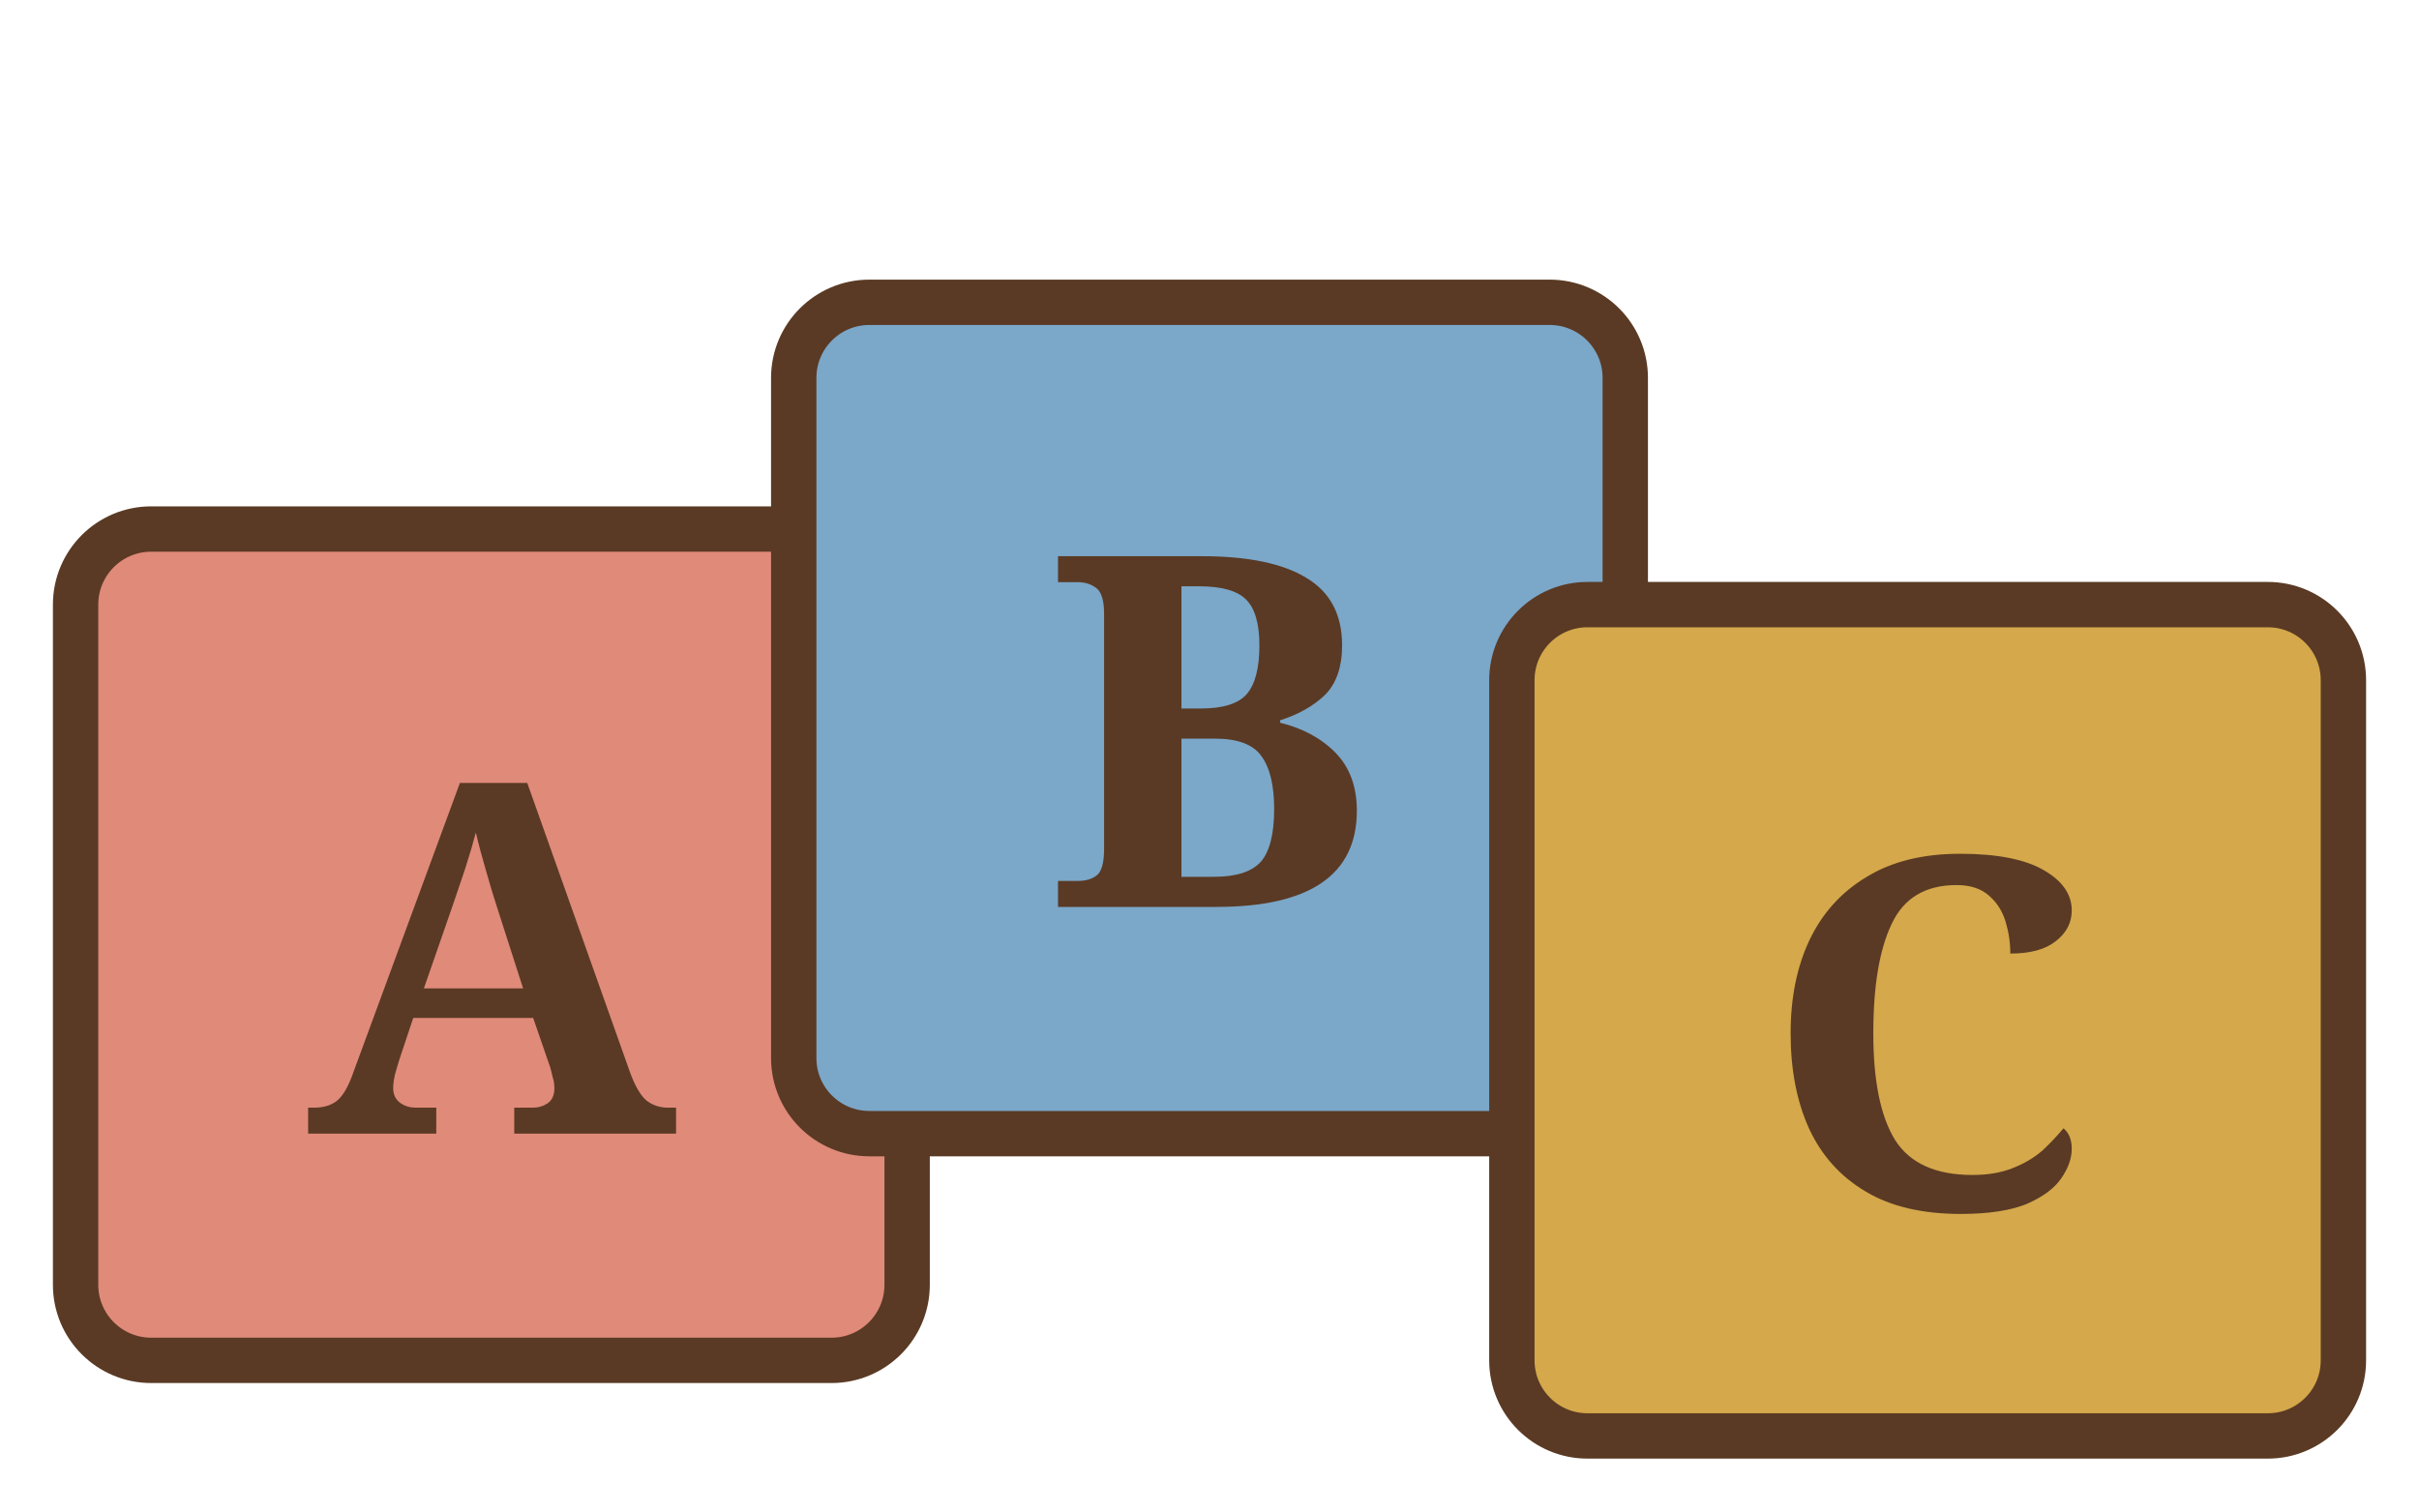
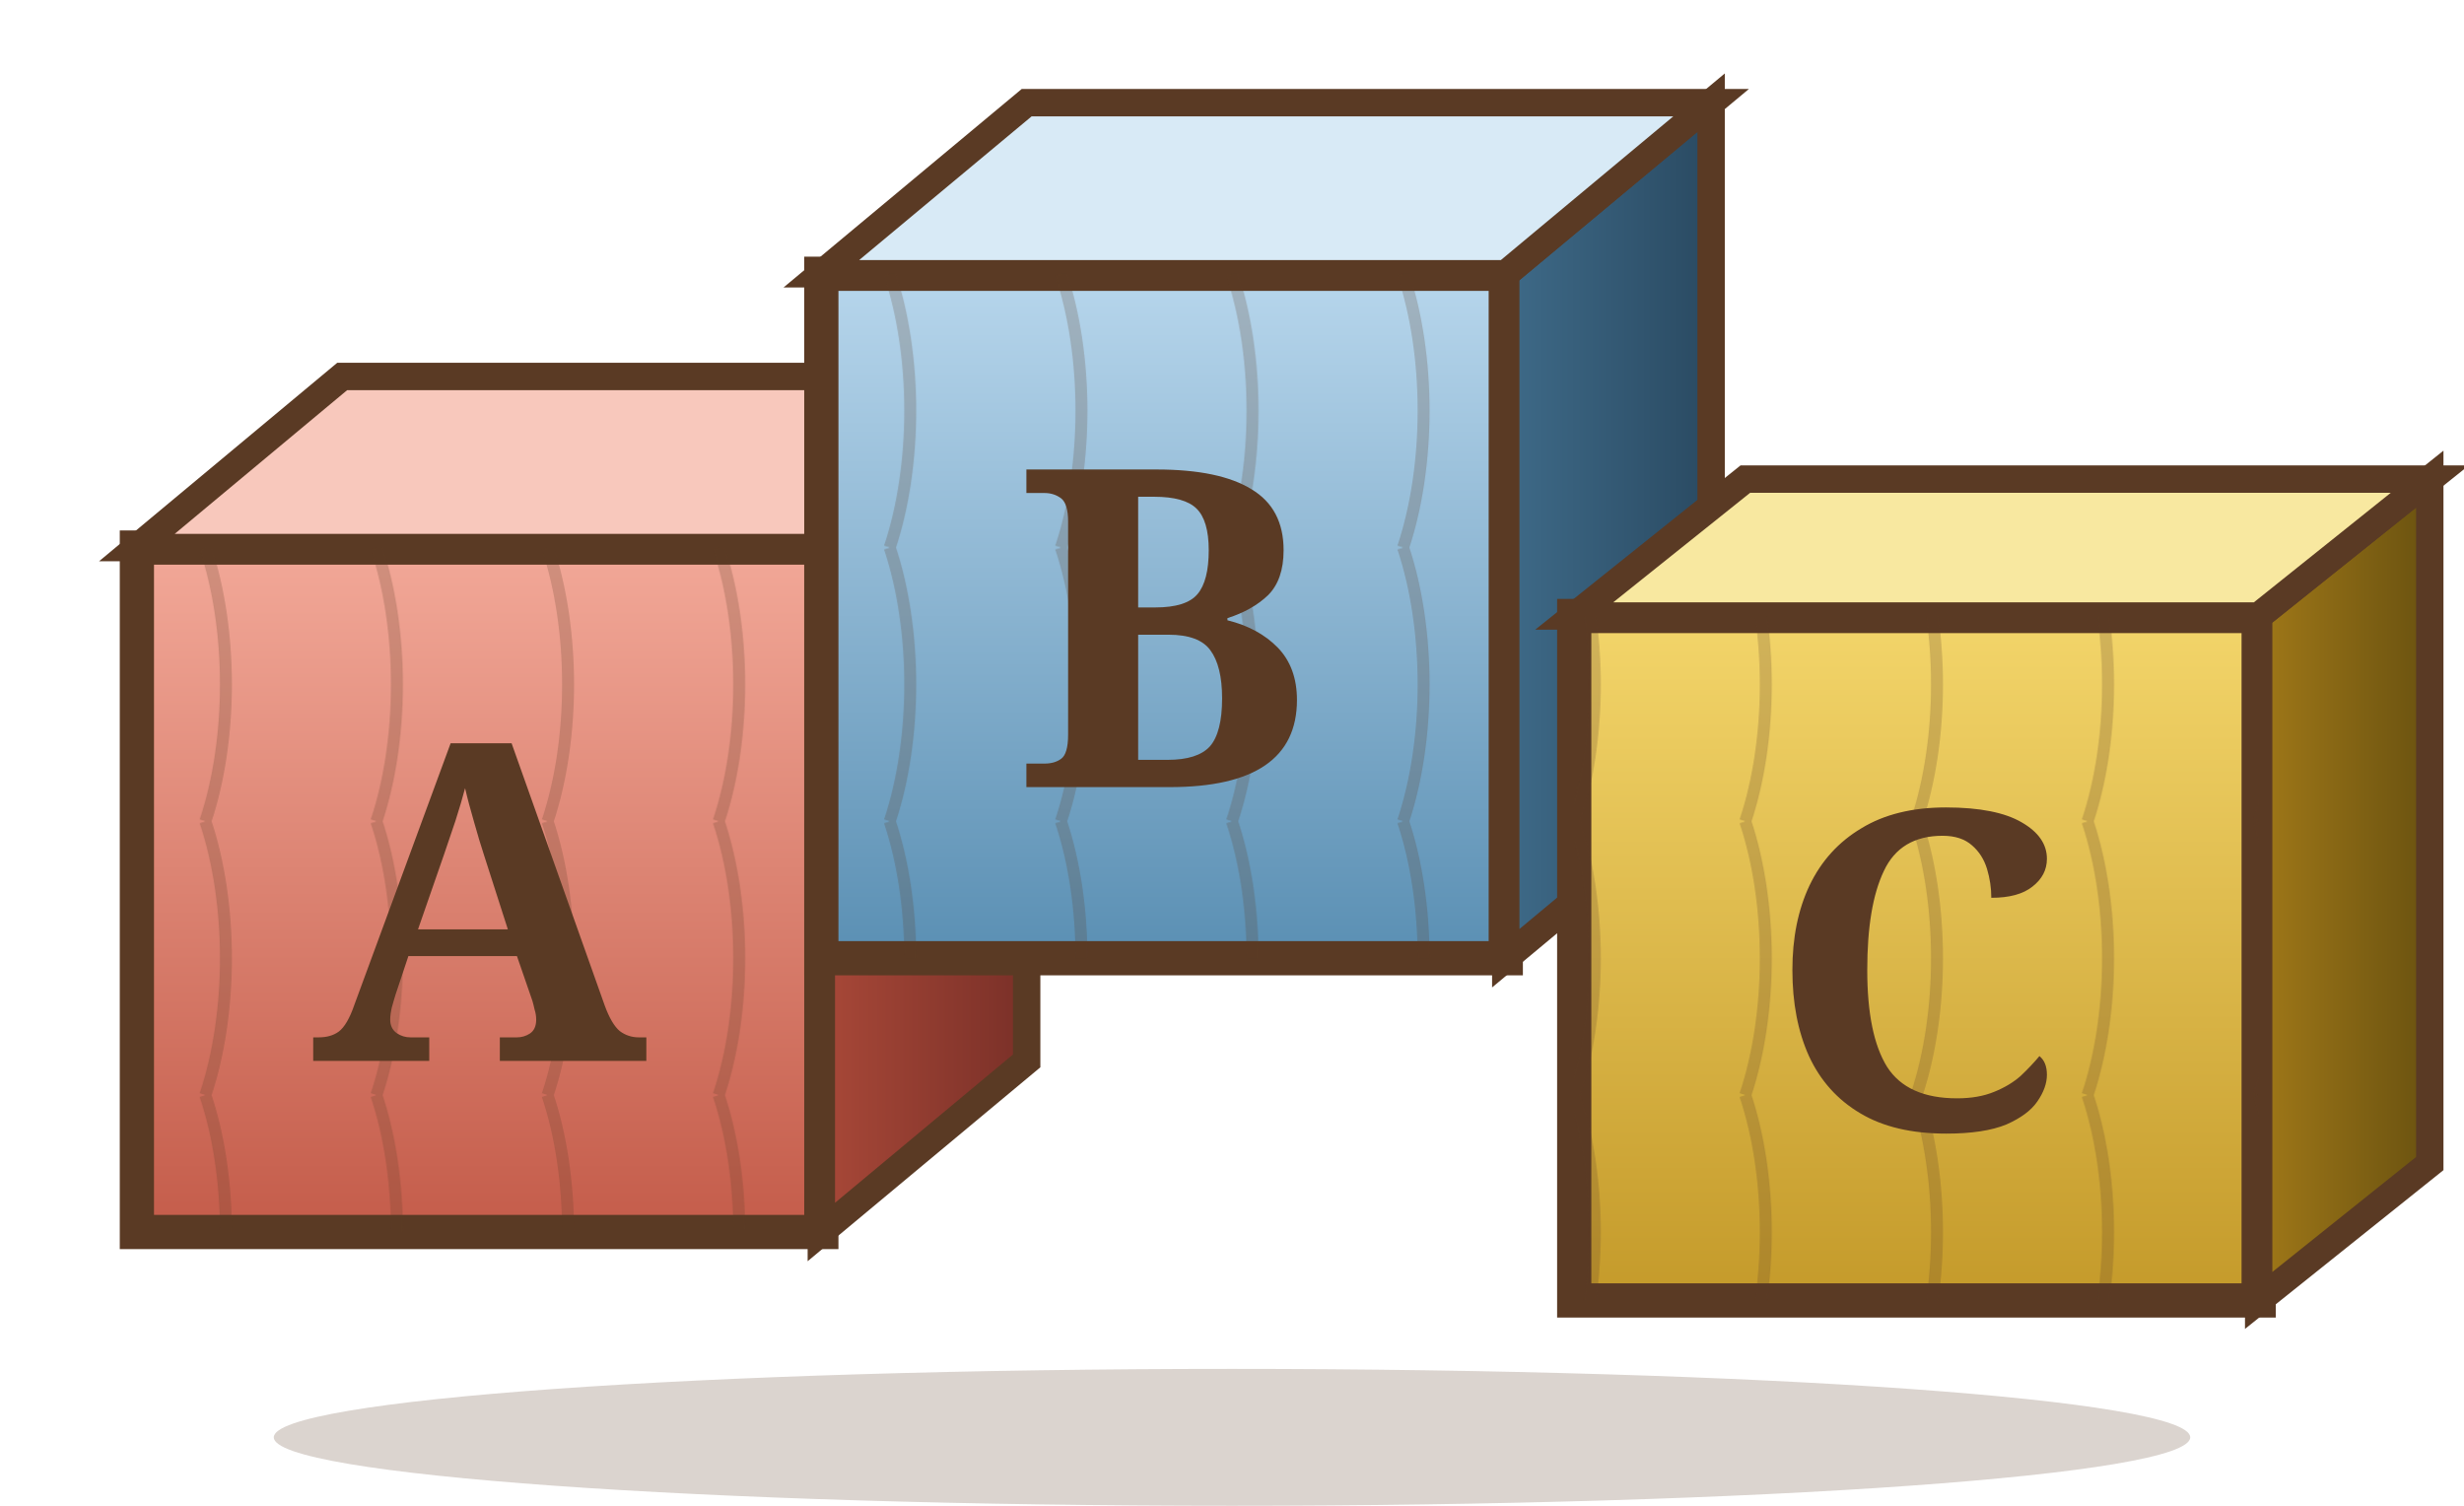
- <svg xmlns="http://www.w3.org/2000/svg" width="64" height="40" viewBox="0 0 64 40">
-   <g stroke="#5A3A24" stroke-width="1.2" stroke-linejoin="round">
-     <rect x="2" y="14" width="22" height="22" rx="2" fill="#E08A7A" />
-     <rect x="21" y="8" width="22" height="22" rx="2" fill="#7BA7C9" />
-     <rect x="40" y="16" width="22" height="22" rx="2" fill="#D4A84B" />
+ <svg xmlns="http://www.w3.org/2000/svg" width="72" height="44" viewBox="0 0 72 44">
+   <defs>
+     <linearGradient id="baF" x1="0" y1="0" x2="0" y2="1">
+       <stop offset="0%" stop-color="#F2A898" />
+       <stop offset="100%" stop-color="#C45C4A" />
+     </linearGradient>
+     <linearGradient id="baS" x1="0" y1="0" x2="1" y2="0">
+       <stop offset="0%" stop-color="#A84838" />
+       <stop offset="100%" stop-color="#7A3028" />
+     </linearGradient>
+     <linearGradient id="bbF" x1="0" y1="0" x2="0" y2="1">
+       <stop offset="0%" stop-color="#B7D6EC" />
+       <stop offset="100%" stop-color="#5A8FB3" />
+     </linearGradient>
+     <linearGradient id="bbS" x1="0" y1="0" x2="1" y2="0">
+       <stop offset="0%" stop-color="#3E6A88" />
+       <stop offset="100%" stop-color="#2A4A62" />
+     </linearGradient>
+     <linearGradient id="bcF" x1="0" y1="0" x2="0" y2="1">
+       <stop offset="0%" stop-color="#F3D56A" />
+       <stop offset="100%" stop-color="#C49A2A" />
+     </linearGradient>
+     <linearGradient id="bcS" x1="0" y1="0" x2="1" y2="0">
+       <stop offset="0%" stop-color="#A07818" />
+       <stop offset="100%" stop-color="#6A5210" />
+     </linearGradient>
+     <pattern id="wd" width="5" height="8" patternUnits="userSpaceOnUse">
+       <path d="M1 0c.8 2.4.8 5.6 0 8" fill="none" stroke="#5A3A24" stroke-width=".35" opacity=".22" />
+     </pattern>
+   </defs>
+   <ellipse cx="36" cy="42" rx="28" ry="2" fill="#5A3A24" opacity=".22" />
+   <g>
+     <path d="M4 16h20v20H4z" fill="url(#baF)" stroke="#5A3A24" stroke-width="1" />
+     <path d="M24 16l6-5v20l-6 5z" fill="url(#baS)" stroke="#5A3A24" stroke-width=".8" />
+     <path d="M4 16l6-5h20l-6 5z" fill="#F8C8BC" stroke="#5A3A24" stroke-width=".8" />
+     <path d="M4 16h20v20H4z" fill="url(#wd)" />
+     <text x="14" y="31" text-anchor="middle" font-size="13" font-weight="700" font-family="Georgia, serif" fill="#5A3A24">A</text>
  </g>
-   <text x="13" y="30" text-anchor="middle" font-size="13" font-weight="700" font-family="Georgia, serif" fill="#5A3A24">A</text>
-   <text x="32" y="24" text-anchor="middle" font-size="13" font-weight="700" font-family="Georgia, serif" fill="#5A3A24">B</text>
-   <text x="51" y="32" text-anchor="middle" font-size="13" font-weight="700" font-family="Georgia, serif" fill="#5A3A24">C</text>
+   <g>
+     <path d="M24 8h20v20H24z" fill="url(#bbF)" stroke="#5A3A24" stroke-width="1" />
+     <path d="M44 8l6-5v20l-6 5z" fill="url(#bbS)" stroke="#5A3A24" stroke-width=".8" />
+     <path d="M24 8l6-5h20l-6 5z" fill="#D8EAF6" stroke="#5A3A24" stroke-width=".8" />
+     <path d="M24 8h20v20H24z" fill="url(#wd)" />
+     <text x="34" y="23" text-anchor="middle" font-size="13" font-weight="700" font-family="Georgia, serif" fill="#5A3A24">B</text>
+   </g>
+   <g>
+     <path d="M46 18h20v20H46z" fill="url(#bcF)" stroke="#5A3A24" stroke-width="1" />
+     <path d="M66 18l5-4v20l-5 4z" fill="url(#bcS)" stroke="#5A3A24" stroke-width=".8" />
+     <path d="M46 18l5-4h20l-5 4z" fill="#F8E8A0" stroke="#5A3A24" stroke-width=".8" />
+     <path d="M46 18h20v20H46z" fill="url(#wd)" />
+     <text x="56" y="33" text-anchor="middle" font-size="13" font-weight="700" font-family="Georgia, serif" fill="#5A3A24">C</text>
+   </g>
</svg>
